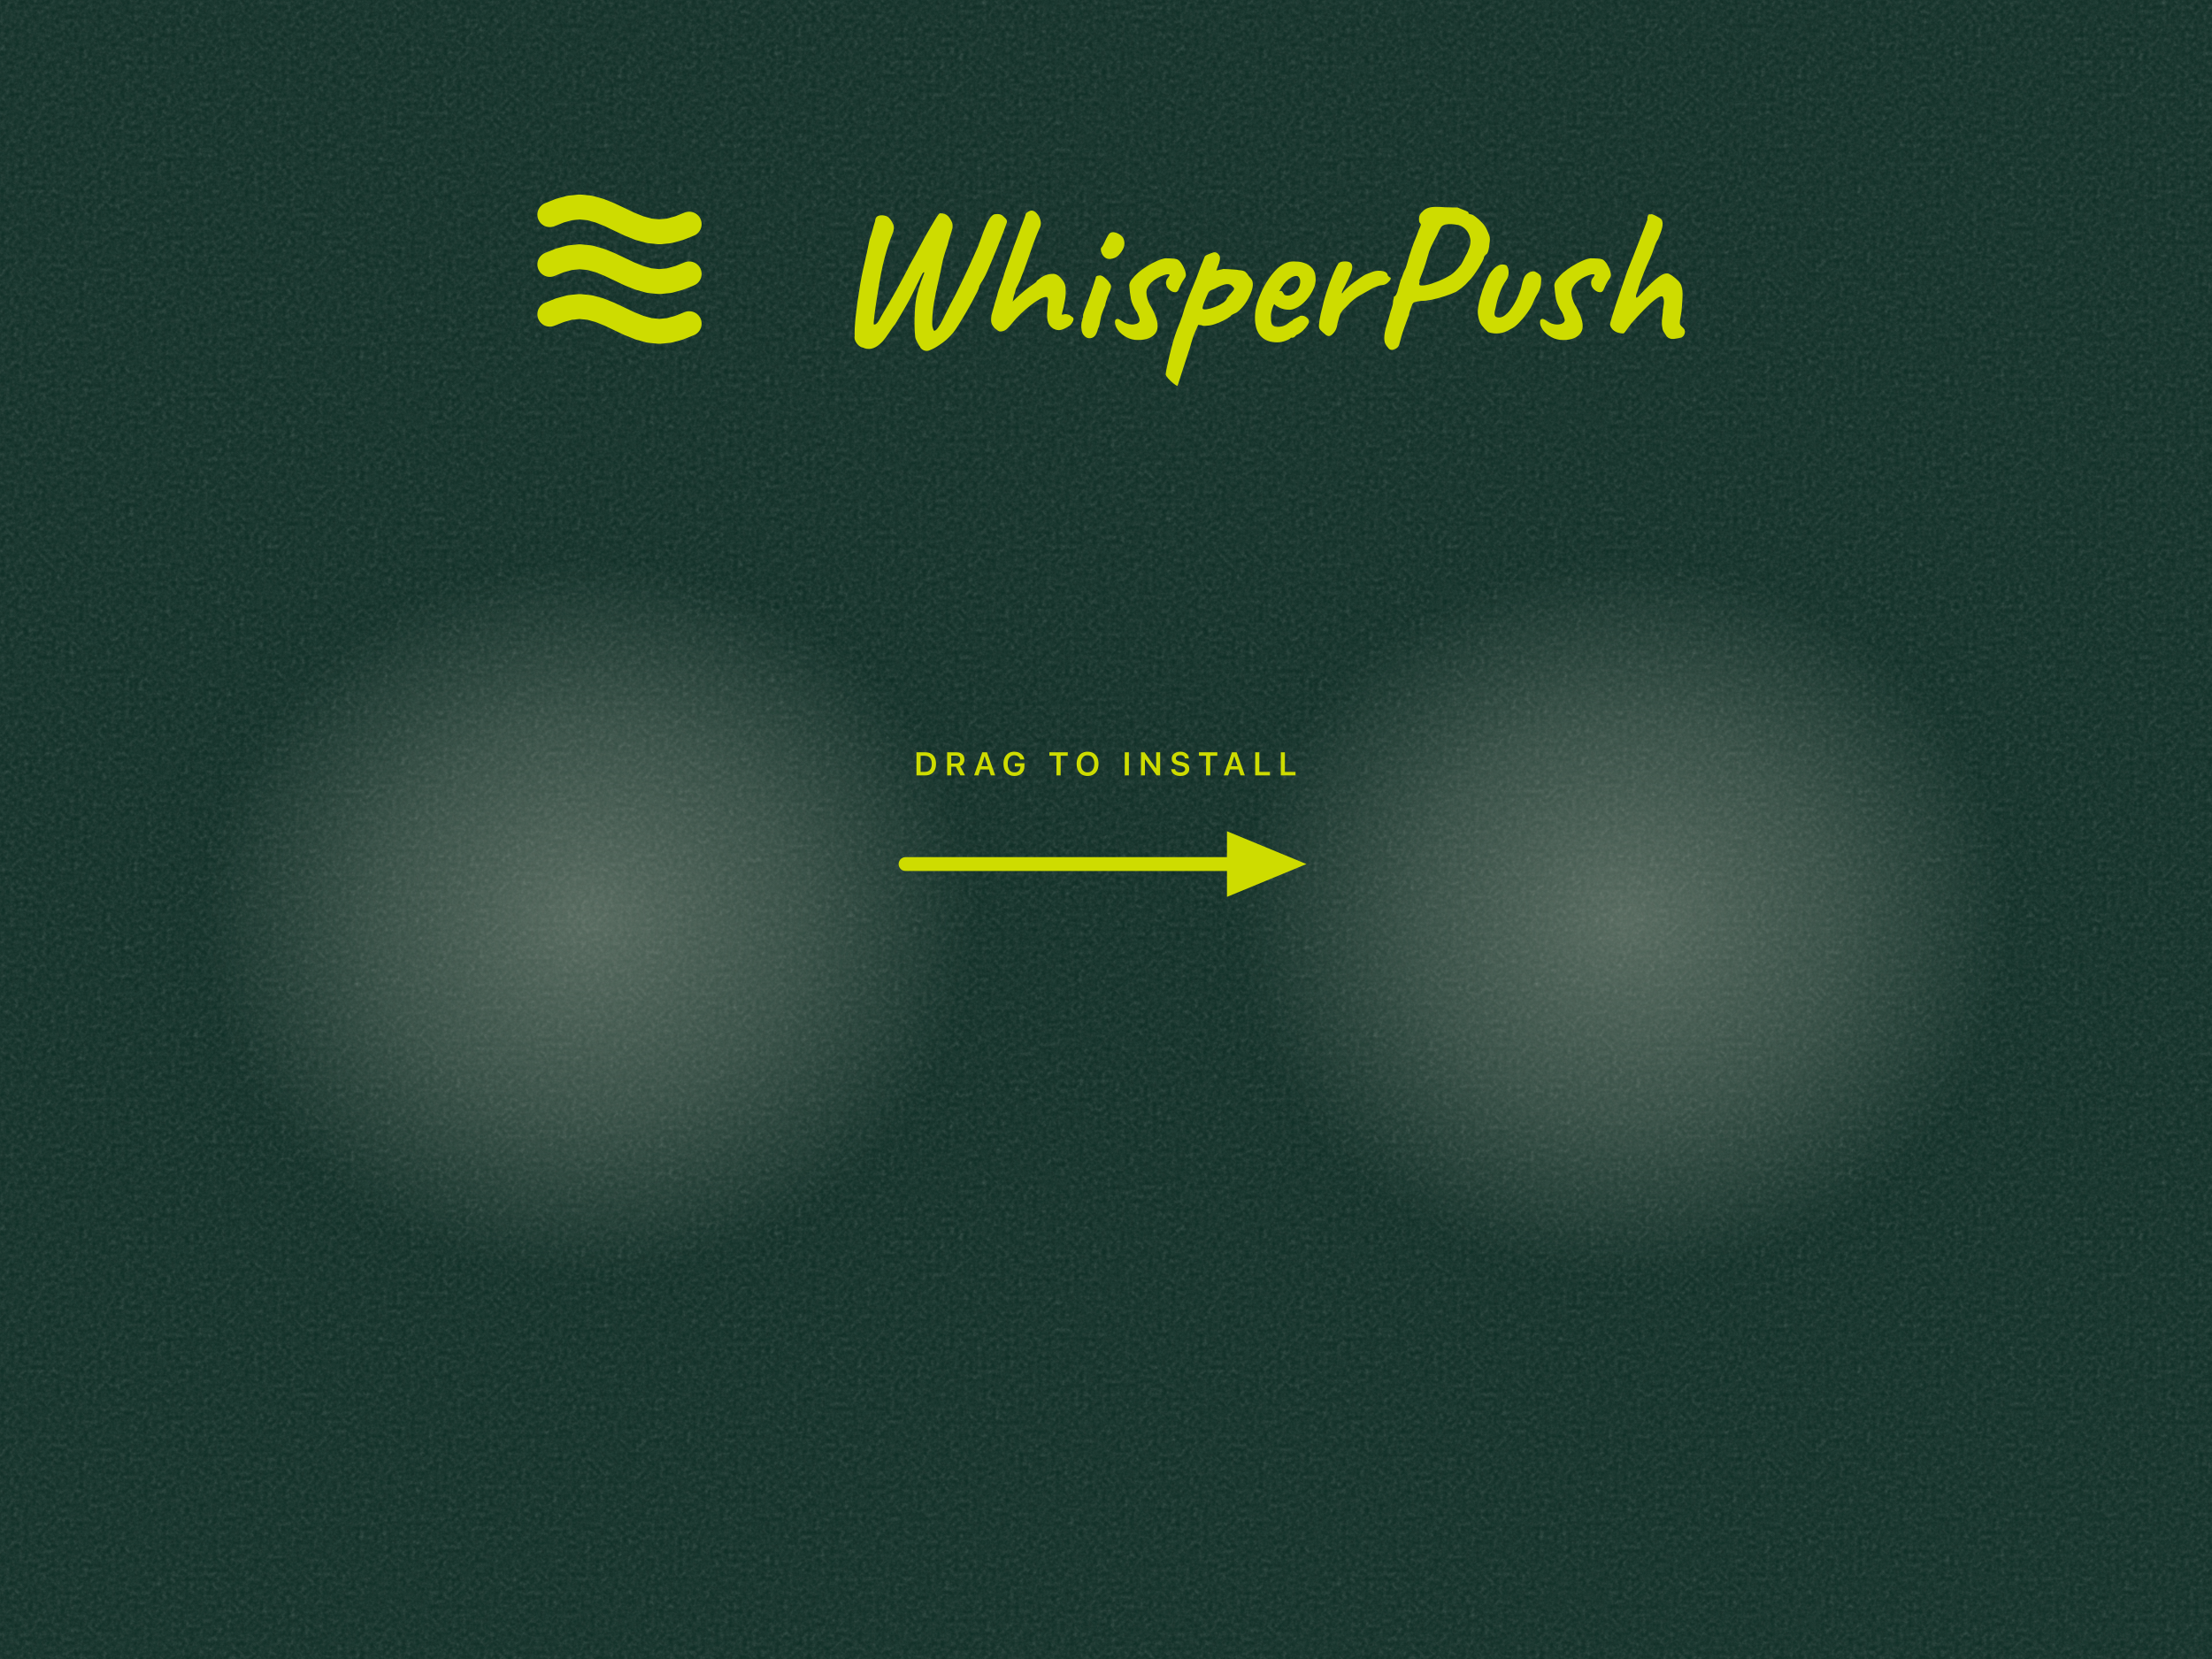
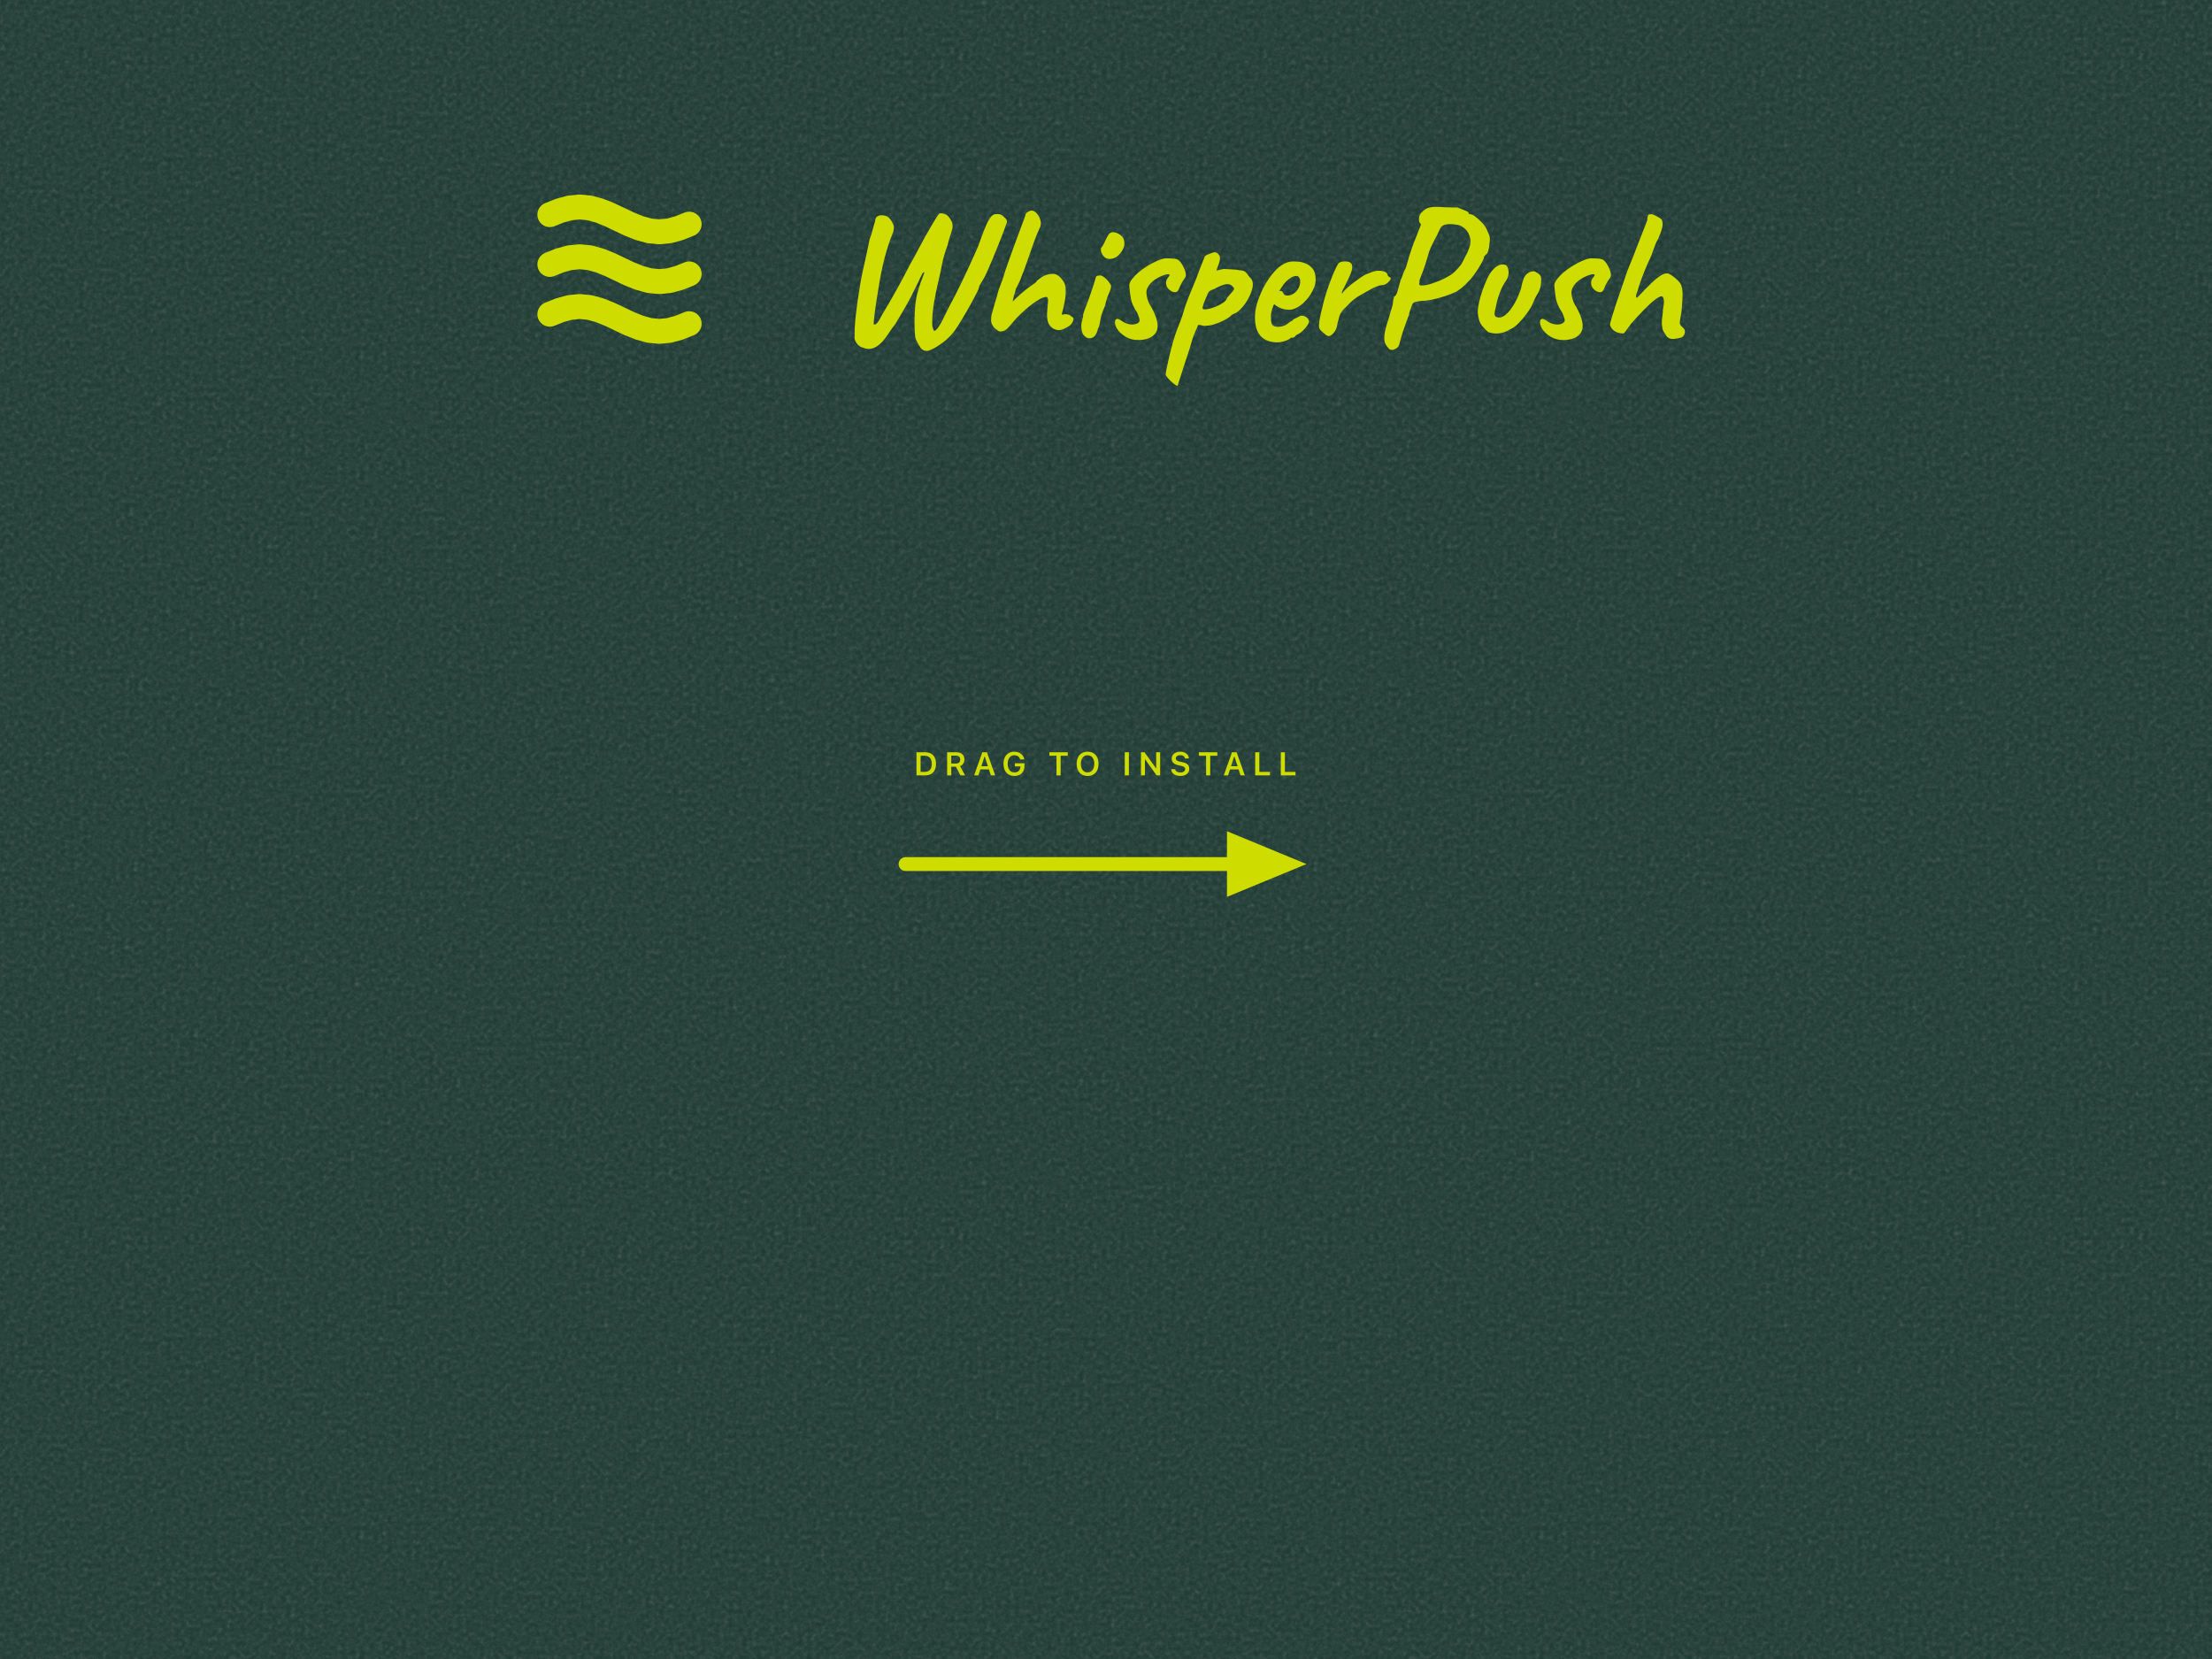
<svg xmlns="http://www.w3.org/2000/svg" width="640" height="480" viewBox="0 0 640 480">
  <defs>
    <filter id="grain" x="0" y="0" width="100%" height="100%" color-interpolation-filters="sRGB">
      <feTurbulence type="fractalNoise" baseFrequency="0.75" numOctaves="5" stitchTiles="stitch" result="n" />
      <feColorMatrix in="n" type="saturate" values="0" result="m" />
      <feComponentTransfer in="m">
        <feFuncA type="linear" slope="1" />
      </feComponentTransfer>
    </filter>
-     <radialGradient id="pool">
-       <stop offset="0" stop-color="#EFEAD8" stop-opacity="0.30" />
-       <stop offset="0.55" stop-color="#EFEAD8" stop-opacity="0.16" />
-       <stop offset="1" stop-color="#EFEAD8" stop-opacity="0" />
-     </radialGradient>
  </defs>
-   <rect width="640" height="480" fill="#0D2E25" />
+   <rect width="640" height="480" fill="#1C3B32" />
  <rect width="640" height="480" filter="url(#grain)" opacity="0.26" />
  <g transform="translate(133.16 31.8) scale(0.72)">
    <g fill="none" stroke="#CEDC00" stroke-width="10" stroke-linecap="round" stroke-linejoin="round">
      <path d="M 36 42.1 L 40 40.5 L 44 39.4 L 48 39 L 52 39.4 L 56 40.5 L 60 42.1 L 64 44 L 68 45.9 L 72 47.5 L 76 48.6 L 80 49 L 84 48.6 L 88 47.5 L 92 45.9" />
      <path d="M 36 62.1 L 40 60.5 L 44 59.4 L 48 59 L 52 59.4 L 56 60.5 L 60 62.1 L 64 64 L 68 65.9 L 72 67.5 L 76 68.6 L 80 69 L 84 68.6 L 88 67.5 L 92 65.9" />
      <path d="M 36 82.1 L 40 80.5 L 44 79.4 L 48 79 L 52 79.4 L 56 80.5 L 60 82.1 L 64 84 L 68 85.9 L 72 87.5 L 76 88.6 L 80 89 L 84 88.6 L 88 87.5 L 92 85.9" />
    </g>
    <g transform="translate(148 92) scale(1.01238 1)">
      <path fill="#CEDC00" d="M39.234 4.836Q38.22 4.914 37.401 4.407Q36.582 3.9 36.27 3.12Q35.958 2.73 35.256 1.443Q34.554 0.156 34.398 -0.78Q34.164 -3.276 34.125 -5.616Q34.086 -7.956 34.32 -12.168Q34.554 -15.6 35.256 -18.291Q35.958 -20.982 36.66 -22.893Q37.362 -24.804 37.752 -25.779Q38.142 -26.754 37.908 -26.754Q37.596 -26.754 37.245 -26.169Q36.894 -25.584 36.465 -24.648Q36.036 -23.712 35.529 -22.62Q35.022 -21.528 34.476 -20.514Q33.384 -18.096 31.941 -15.405Q30.498 -12.714 29.016 -10.218Q27.534 -7.722 26.442 -5.85Q25.74 -5.07 24.804 -3.627Q23.868 -2.184 22.776 -0.624Q21.684 0.936 20.514 1.95Q18.798 3.588 17.004 3.939Q15.21 4.29 13.65 3.51Q12.87 3.432 12.012 2.691Q11.154 1.95 10.647 0.858Q10.14 -0.234 10.374 -1.17Q10.296 -2.262 10.413 -4.563Q10.53 -6.864 10.842 -9.633Q11.154 -12.402 11.505 -14.976Q11.856 -17.55 12.168 -19.266Q12.87 -24.258 14.079 -29.484Q15.288 -34.71 16.302 -40.014Q16.926 -41.574 17.433 -43.563Q17.94 -45.552 18.486 -47.268Q18.564 -48.984 19.734 -49.413Q20.904 -49.842 22.269 -49.53Q23.634 -49.218 24.18 -48.438Q24.96 -47.658 25.662 -46.02Q26.364 -44.382 25.272 -41.886Q23.712 -38.064 22.269 -32.565Q20.826 -27.066 19.656 -19.266Q19.344 -17.394 18.993 -15.093Q18.642 -12.792 18.369 -10.686Q18.096 -8.58 17.979 -7.215Q17.862 -5.85 18.018 -5.772Q18.642 -5.616 19.383 -6.474Q20.124 -7.332 20.982 -9.204Q24.18 -14.508 27.027 -19.734Q29.874 -24.96 32.76 -30.654Q34.086 -32.916 35.451 -35.607Q36.816 -38.298 38.064 -40.56Q39.39 -42.9 40.638 -45.084Q41.886 -47.268 42.822 -48.789Q43.758 -50.31 44.226 -50.466Q46.332 -50.466 47.385 -49.374Q48.438 -48.282 49.062 -46.722Q49.218 -46.332 49.257 -45.396Q49.296 -44.46 48.984 -43.758Q48.906 -43.212 48.321 -41.496Q47.736 -39.78 47.268 -37.674Q46.488 -35.568 45.903 -33.501Q45.318 -31.434 45.084 -30.108Q44.46 -26.754 43.524 -22.776Q42.588 -18.798 41.925 -14.898Q41.262 -10.998 41.184 -7.878Q41.106 -5.694 41.223 -5.031Q41.34 -4.368 41.652 -3.666Q41.808 -3.042 42.354 -3.354Q42.9 -3.666 43.446 -4.446Q44.538 -6.084 45.123 -7.254Q45.708 -8.424 46.332 -9.789Q46.956 -11.154 48.048 -13.26Q49.998 -16.848 52.065 -21.138Q54.132 -25.428 56.043 -29.64Q57.954 -33.852 59.358 -37.128Q60.84 -41.34 61.854 -43.953Q62.868 -46.566 63.726 -47.97Q64.584 -49.374 65.364 -49.842Q65.754 -50.154 67.041 -50.154Q68.328 -50.154 69.03 -49.53Q69.342 -49.218 70.122 -48.516Q70.902 -47.814 70.824 -46.878Q70.434 -45.63 69.381 -42.822Q68.328 -40.014 66.963 -36.621Q65.598 -33.228 64.311 -30.147Q63.024 -27.066 62.166 -25.272Q61.308 -23.634 60.528 -22.464Q59.748 -21.294 59.748 -20.67Q59.748 -20.358 58.968 -18.759Q58.188 -17.16 56.979 -14.898Q55.77 -12.636 54.366 -10.218Q52.962 -7.8 51.714 -5.772Q50.466 -3.744 49.608 -2.652Q47.658 -0.234 45.435 1.443Q43.212 3.12 41.496 3.978Q39.78 4.836 39.234 4.836ZM68.342 -2.964Q67.796 -2.886 67.133 -3.393Q66.47 -3.9 65.924 -4.29Q65.144 -5.226 64.832 -5.928Q64.52 -6.63 64.52 -7.488Q64.52 -8.346 64.676 -9.516Q65.066 -10.764 65.612 -12.87Q66.158 -14.976 66.938 -17.394Q67.094 -18.33 67.523 -19.617Q67.952 -20.904 68.42 -22.113Q68.888 -23.322 69.122 -23.946Q69.668 -25.896 70.253 -27.69Q70.838 -29.484 71.696 -31.824Q72.554 -34.164 73.802 -37.752Q75.518 -42.432 76.376 -44.772Q77.234 -47.112 77.624 -48.126Q78.014 -49.14 78.17 -49.764Q78.17 -50.388 79.067 -50.973Q79.964 -51.558 80.666 -51.558Q81.758 -51.48 82.772 -50.271Q83.786 -49.062 84.176 -47.385Q84.566 -45.708 83.63 -44.148Q82.382 -41.34 81.173 -37.869Q79.964 -34.398 78.794 -30.966Q77.624 -27.534 76.454 -24.648Q76.376 -24.258 75.947 -23.322Q75.518 -22.386 75.206 -21.762Q74.894 -21.138 74.621 -20.592Q74.348 -20.046 74.348 -20.046Q74.27 -19.578 74.036 -18.72Q73.802 -17.862 73.568 -17.238Q73.49 -16.848 73.334 -16.224Q73.178 -15.6 73.1 -14.976Q73.49 -15.444 74.192 -16.107Q74.894 -16.77 75.986 -17.784Q77.234 -18.876 78.17 -19.656Q79.106 -20.436 80.042 -21.06Q80.9 -21.684 81.641 -22.23Q82.382 -22.776 82.382 -22.776Q82.538 -23.01 82.733 -23.322Q82.928 -23.634 83.162 -23.712Q83.318 -23.868 83.708 -24.141Q84.098 -24.414 84.488 -24.726Q85.19 -25.194 85.97 -25.506Q86.75 -25.818 87.608 -25.974Q88.466 -26.13 89.246 -26.13Q90.182 -26.13 91.196 -25.389Q92.21 -24.648 93.068 -23.322Q93.848 -22.308 94.043 -20.943Q94.238 -19.578 94.082 -17.316Q94.082 -16.692 93.731 -14.976Q93.38 -13.26 93.224 -12.402L92.522 -9.75L93.146 -9.75Q94.004 -10.062 94.823 -9.828Q95.642 -9.594 95.642 -9.594Q96.032 -9.36 96.383 -9.048Q96.734 -8.736 97.046 -8.58Q97.514 -7.956 96.89 -6.786Q96.266 -5.616 95.486 -5.148Q93.614 -3.9 92.171 -3.588Q90.728 -3.276 89.168 -4.134Q87.686 -5.148 87.179 -6.552Q86.672 -7.956 86.75 -10.374Q87.062 -13.806 87.14 -15.327Q87.218 -16.848 86.36 -16.848Q85.424 -16.848 83.825 -15.951Q82.226 -15.054 80.276 -13.533Q78.326 -12.012 76.415 -10.179Q74.504 -8.346 73.022 -6.474Q72.086 -5.304 70.994 -4.173Q69.902 -3.042 68.342 -2.964ZM101.428 -1.326Q100.804 -1.95 100.531 -3.198Q100.258 -4.446 100.336 -5.655Q100.414 -6.864 100.726 -7.488Q100.726 -8.112 100.921 -8.463Q101.116 -8.814 101.038 -9.126Q100.96 -9.438 101.194 -10.218Q101.428 -10.998 101.662 -11.7Q102.208 -12.948 102.91 -14.937Q103.612 -16.926 104.314 -18.993Q105.016 -21.06 105.484 -22.581Q105.952 -24.102 106.03 -24.414Q106.03 -25.35 107.278 -25.428Q108.214 -25.74 109.54 -24.648Q110.866 -23.556 111.646 -22.308Q112.27 -21.684 112.114 -20.67Q111.958 -19.656 111.1 -17.784Q110.788 -17.16 110.359 -15.717Q109.93 -14.274 109.774 -13.338Q109.462 -12.714 109.033 -11.583Q108.604 -10.452 108.292 -9.438Q108.136 -9.048 107.98 -7.995Q107.824 -6.942 107.59 -5.85Q107.356 -4.758 106.966 -4.134Q106.264 -0.936 104.509 -0.39Q102.754 0.156 101.428 -1.326ZM109.852 -32.604Q108.994 -33.228 108.565 -34.125Q108.136 -35.022 108.097 -35.724Q108.058 -36.426 108.214 -36.582Q108.994 -37.44 109.579 -38.844Q110.164 -40.248 110.866 -41.418Q111.022 -41.652 111.295 -42.081Q111.568 -42.51 111.88 -42.588Q112.816 -43.212 114.493 -42.51Q116.17 -41.808 116.95 -40.56Q117.652 -39.078 117.379 -37.518Q117.106 -35.958 115.702 -34.242Q114.532 -32.682 112.738 -32.253Q110.944 -31.824 109.852 -32.604ZM122.814 0.468Q120.318 0.468 118.251 -0.663Q116.184 -1.794 114.936 -3.471Q113.688 -5.148 113.688 -6.708Q113.688 -7.41 113.961 -7.722Q114.234 -8.034 114.78 -8.034Q115.17 -7.956 115.716 -7.644Q116.262 -7.332 116.808 -6.942Q118.056 -6.084 119.538 -5.85Q121.02 -5.616 122.19 -6.045Q123.36 -6.474 123.516 -7.41Q123.516 -7.722 123.204 -8.736Q122.892 -9.75 122.424 -10.686Q120.474 -13.572 120.006 -16.185Q119.538 -18.798 119.382 -21.45Q119.382 -22.542 120.396 -23.907Q121.41 -25.272 122.892 -26.598Q124.53 -28.002 126.519 -29.25Q128.508 -30.498 130.458 -31.356Q132.408 -32.214 133.734 -32.37Q135.138 -32.37 136.737 -32.253Q138.336 -32.136 138.882 -31.668Q139.974 -30.81 140.91 -28.86Q141.846 -26.91 141.846 -25.584Q141.846 -24.96 141.183 -24.063Q140.52 -23.166 139.974 -22.074Q139.662 -21.528 139.428 -20.904Q139.194 -20.28 138.882 -19.656Q138.414 -18.564 137.205 -18.759Q135.996 -18.954 134.982 -20.007Q133.968 -21.06 133.968 -22.464Q133.968 -23.634 134.67 -24.492Q135.372 -25.35 135.372 -25.662Q135.372 -25.818 135.216 -25.896Q135.06 -25.974 134.67 -25.974Q134.124 -25.974 132.915 -25.545Q131.706 -25.116 130.38 -24.336Q129.054 -23.556 127.962 -22.464Q127.182 -21.606 126.675 -20.631Q126.168 -19.656 126.168 -18.564Q126.168 -17.472 126.597 -16.029Q127.026 -14.586 127.572 -13.65Q127.728 -13.494 128.079 -12.831Q128.43 -12.168 128.898 -11.232Q131.784 -5.304 129.873 -2.418Q127.962 0.468 122.814 0.468ZM138.428 18.954Q137.882 18.72 136.751 17.784Q135.62 16.848 134.723 15.795Q133.826 14.742 133.826 14.274Q133.826 13.806 134.216 11.817Q134.606 9.828 135.269 6.981Q135.932 4.134 136.751 1.209Q137.57 -1.716 138.428 -3.978Q138.584 -4.368 139.481 -6.591Q140.378 -8.814 141.236 -12.012Q141.86 -14.04 142.874 -16.614Q143.888 -19.188 144.98 -21.801Q146.072 -24.414 146.774 -26.442Q147.476 -28.47 148.334 -30.537Q149.192 -32.604 149.27 -32.916Q149.426 -33.384 150.167 -33.735Q150.908 -34.086 151.688 -34.359Q152.468 -34.632 152.702 -34.71Q154.106 -35.1 155.12 -33.54Q155.51 -32.838 155.315 -31.629Q155.12 -30.42 154.496 -29.016L153.95 -27.456L156.758 -28.08Q157.46 -28.08 158.708 -28.002Q159.956 -27.924 161.165 -27.846Q162.374 -27.768 162.842 -27.612Q164.714 -27.534 165.455 -26.91Q166.196 -26.286 166.742 -25.272Q167.132 -24.882 167.678 -24.219Q168.224 -23.556 168.302 -22.932Q168.614 -21.606 168.107 -19.812Q167.6 -18.018 166.625 -16.185Q165.65 -14.352 164.363 -12.831Q163.076 -11.31 161.906 -10.53Q161.126 -10.218 160.502 -9.867Q159.878 -9.516 159.878 -9.516Q159.8 -9.126 158.279 -8.19Q156.758 -7.254 154.769 -6.435Q152.78 -5.616 151.22 -5.382Q150.674 -5.304 149.66 -5.226Q148.646 -5.148 148.1 -5.46Q147.242 -5.616 146.93 -5.616Q146.618 -5.616 146.618 -5.304Q146.54 -5.148 145.526 -2.808Q144.512 -0.468 143.42 3.666Q141.938 8.19 141.002 11.115Q140.066 14.04 139.559 15.678Q139.052 17.316 138.818 18.057Q138.584 18.798 138.428 18.954ZM148.49 -12.168Q148.724 -11.7 150.128 -11.895Q151.532 -12.09 153.326 -12.792Q155.12 -13.494 156.563 -14.469Q158.006 -15.444 158.24 -16.536Q159.956 -18.486 160.658 -19.383Q161.36 -20.28 160.58 -20.826Q159.722 -22.074 158.123 -21.996Q156.524 -21.918 153.092 -20.046Q151.766 -19.578 151.298 -19.227Q150.83 -18.876 150.557 -18.174Q150.284 -17.472 149.582 -15.912Q148.88 -14.196 148.646 -13.338Q148.412 -12.48 148.49 -12.168ZM178.144 1.404Q173.854 1.404 171.553 -1.092Q169.252 -3.588 169.252 -8.736Q169.252 -11.544 170.305 -14.898Q171.358 -18.252 173.113 -21.45Q174.868 -24.648 176.974 -27.027Q179.08 -29.406 181.186 -30.342Q181.966 -30.732 182.863 -30.927Q183.76 -31.122 184.618 -31.122Q185.554 -31.122 186.685 -31.005Q187.816 -30.888 188.83 -30.498Q190.624 -29.952 191.989 -28.392Q193.354 -26.832 193.354 -23.868Q193.354 -23.088 193.198 -22.191Q193.042 -21.294 192.652 -20.436Q191.638 -17.862 189.571 -15.522Q187.504 -13.182 185.242 -12.246Q184.618 -11.934 184.033 -11.817Q183.448 -11.7 182.824 -11.7Q181.186 -11.7 179.899 -12.168Q178.612 -12.636 177.52 -13.416L176.896 -13.962L176.506 -13.182Q175.96 -11.7 175.765 -10.686Q175.57 -9.672 175.57 -9.204Q175.57 -8.268 175.648 -7.293Q175.726 -6.318 176.116 -5.694Q176.428 -5.304 176.935 -5.07Q177.442 -4.836 178.222 -4.836Q178.69 -4.836 179.119 -4.875Q179.548 -4.914 179.86 -4.992Q181.264 -5.304 182.161 -6.045Q183.058 -6.786 184.072 -7.332L184.384 -7.488L184.306 -7.722Q185.632 -8.424 186.1 -8.619Q186.568 -8.814 186.802 -8.97Q187.114 -9.282 187.504 -9.282Q188.596 -9.438 189.649 -8.697Q190.702 -7.956 190.702 -6.864Q190.702 -6.396 190.039 -5.382Q189.376 -4.368 188.401 -3.393Q187.426 -2.418 186.412 -1.872Q186.178 -1.794 185.944 -1.677Q185.71 -1.56 185.476 -1.404L185.554 -1.404Q184.852 -0.468 184.15 -0.468L183.526 -0.468Q183.214 0.078 181.498 0.741Q179.782 1.404 178.144 1.404ZM182.2 -17.394Q182.902 -17.394 183.487 -17.628Q184.072 -17.862 184.618 -18.174Q186.49 -19.5 187.036 -21.606Q187.582 -23.712 186.646 -24.804Q186.49 -25.038 186.256 -25.155Q186.022 -25.272 185.71 -25.272Q184.852 -25.272 183.799 -24.726Q182.746 -24.18 181.732 -23.166Q180.718 -22.152 179.86 -20.748L178.846 -19.11Q179.002 -19.188 179.119 -19.227Q179.236 -19.266 179.314 -19.266Q180.016 -19.266 180.25 -18.798Q180.484 -18.33 180.835 -17.862Q181.186 -17.394 182.2 -17.394ZM196.8 -2.106Q196.098 -2.652 195.279 -3.51Q194.46 -4.368 194.694 -5.928Q194.928 -8.112 195.318 -9.789Q195.708 -11.466 196.254 -13.65Q196.41 -14.586 197.073 -16.848Q197.736 -19.11 198.672 -21.762Q199.608 -24.414 200.622 -26.793Q201.636 -29.172 202.416 -30.342Q203.274 -31.122 204.951 -31.122Q206.628 -31.122 207.252 -30.498Q208.11 -29.796 207.798 -28.041Q207.486 -26.286 205.614 -22.62Q205.224 -21.684 204.639 -20.631Q204.054 -19.578 203.82 -18.915Q203.586 -18.252 203.976 -18.33Q204.444 -19.188 205.692 -20.319Q206.94 -21.45 208.344 -22.542Q209.748 -23.634 210.996 -24.492Q212.244 -25.35 212.712 -25.584Q213.336 -25.974 214.155 -26.247Q214.974 -26.52 215.286 -26.676Q217.08 -27.534 219.225 -27.339Q221.37 -27.144 221.838 -25.974Q221.916 -25.35 222.345 -25.038Q222.774 -24.726 222.774 -24.726Q223.086 -24.726 223.125 -24.492Q223.164 -24.258 223.164 -24.258Q223.164 -23.712 222.111 -22.698Q221.058 -21.684 219.81 -21.606Q218.796 -21.528 218.016 -21.216Q217.236 -20.904 216.144 -20.436Q213.18 -18.72 210.801 -17.394Q208.422 -16.068 205.926 -13.338Q205.38 -12.714 204.756 -12.168Q204.132 -11.622 203.508 -10.608Q203.118 -10.218 202.728 -8.892Q202.338 -7.566 202.065 -6.357Q201.792 -5.148 201.792 -4.914Q201.792 -4.914 201.558 -4.173Q201.324 -3.432 200.778 -2.73Q199.842 -1.482 198.945 -1.17Q198.048 -0.858 196.8 -2.106ZM223.568 4.446Q222.632 4.446 222.008 3.432Q221.54 2.964 220.994 1.95Q220.448 0.936 220.643 -1.365Q220.838 -3.666 222.32 -8.112Q223.1 -11.076 223.568 -12.441Q224.036 -13.806 224.036 -14.43Q224.036 -15.288 224.231 -15.873Q224.426 -16.458 224.426 -17.004Q224.894 -17.004 225.362 -17.862Q225.83 -18.72 226.142 -20.202Q226.454 -21.528 226.727 -22.347Q227 -23.166 227 -23.478Q227.39 -24.102 227.819 -25.428Q228.248 -26.754 229.184 -28.626Q229.808 -30.966 230.588 -33.501Q231.368 -36.036 232.187 -38.259Q233.006 -40.482 233.552 -41.73Q234.41 -44.148 234.878 -45.123Q235.346 -46.098 234.878 -46.41Q234.332 -46.8 234.371 -48.399Q234.41 -49.998 235.814 -51.168Q236.672 -52.182 237.998 -52.611Q239.324 -53.04 241.04 -53.04Q242.756 -53.04 244.628 -52.884Q246.032 -52.806 247.631 -52.806Q249.23 -52.806 249.62 -52.806Q250.322 -52.494 251.336 -52.104Q252.35 -51.714 253.169 -51.363Q253.988 -51.012 253.988 -50.778Q253.988 -50.31 254.339 -50.193Q254.69 -50.076 255.08 -49.998Q255.626 -49.998 256.874 -49.023Q258.122 -48.048 259.409 -46.683Q260.696 -45.318 261.242 -43.992Q261.866 -42.666 262.295 -41.496Q262.724 -40.326 262.334 -38.142Q262.256 -36.972 261.983 -35.802Q261.71 -34.632 261.398 -34.242Q260.93 -33.93 260.54 -33.462Q260.15 -32.994 260.15 -32.604Q260.15 -32.292 259.526 -31.083Q258.902 -29.874 257.966 -28.353Q257.03 -26.832 255.938 -25.35Q254.846 -23.868 253.91 -23.01Q252.896 -21.762 251.531 -20.67Q250.166 -19.578 249.074 -18.876Q247.046 -17.94 244.433 -17.082Q241.82 -16.224 239.402 -15.717Q236.984 -15.21 235.502 -15.288Q233.24 -14.976 232.538 -14.703Q231.836 -14.43 231.524 -13.338Q231.134 -12.324 230.783 -11.232Q230.432 -10.14 230.432 -9.672Q230.276 -9.36 229.769 -7.956Q229.262 -6.552 228.599 -4.68Q227.936 -2.808 227.39 -0.936Q226.844 0.936 226.532 2.262Q226.22 3.354 225.245 3.9Q224.27 4.446 223.568 4.446ZM234.644 -21.606Q234.956 -21.294 236.672 -21.528Q238.388 -21.762 240.806 -22.698Q242.366 -23.244 243.965 -24.024Q245.564 -24.804 247.046 -25.74Q247.826 -26.286 248.684 -27.105Q249.542 -27.924 251.102 -29.874Q251.336 -30.264 251.921 -31.395Q252.506 -32.526 252.974 -33.54Q253.676 -34.632 254.378 -36.777Q255.08 -38.922 254.69 -40.326Q254.3 -42.354 253.13 -43.719Q251.96 -45.084 250.166 -45.708Q248.45 -46.02 247.319 -46.098Q246.188 -46.176 244.862 -45.942Q243.614 -45.552 243.107 -44.85Q242.6 -44.148 241.664 -41.886Q241.118 -40.794 240.104 -38.883Q239.09 -36.972 238.388 -35.022Q236.984 -29.874 235.931 -27.144Q234.878 -24.414 234.566 -23.556Q234.644 -22.698 234.488 -22.347Q234.332 -21.996 234.644 -21.606ZM261.802 -2.73Q260.32 -4.056 259.228 -5.499Q258.136 -6.942 257.746 -9.984Q257.59 -11.388 258.058 -13.884Q258.526 -16.38 259.462 -19.149Q260.398 -21.918 261.49 -24.258Q262.582 -26.598 263.674 -27.69Q264.61 -28.86 266.053 -29.562Q267.496 -30.264 269.056 -29.562Q269.914 -28.548 269.953 -26.793Q269.992 -25.038 269.056 -23.556Q267.496 -21.45 266.365 -18.291Q265.234 -15.132 264.844 -12.636Q264.298 -10.842 264.376 -9.867Q264.454 -8.892 265.468 -8.658Q266.95 -8.268 268.549 -9.516Q270.148 -10.764 271.669 -13.182Q273.19 -15.6 274.36 -18.72Q274.828 -19.812 275.101 -21.294Q275.374 -22.776 275.686 -23.478Q276.076 -25.038 277.051 -25.935Q278.026 -26.832 279.118 -27.066Q280.21 -27.3 280.756 -26.832Q281.458 -26.52 282.238 -25.818Q283.018 -25.116 282.862 -23.322Q282.862 -20.436 281.614 -18.408Q280.366 -16.38 279.508 -14.118Q278.806 -12.48 277.246 -10.296Q275.686 -8.112 273.931 -6.318Q272.176 -4.524 270.694 -3.9Q268.51 -2.496 266.248 -2.223Q263.986 -1.95 261.802 -2.73ZM291.534 0.468Q289.038 0.468 286.971 -0.663Q284.904 -1.794 283.656 -3.471Q282.408 -5.148 282.408 -6.708Q282.408 -7.41 282.681 -7.722Q282.954 -8.034 283.5 -8.034Q283.89 -7.956 284.436 -7.644Q284.982 -7.332 285.528 -6.942Q286.776 -6.084 288.258 -5.85Q289.74 -5.616 290.91 -6.045Q292.08 -6.474 292.236 -7.41Q292.236 -7.722 291.924 -8.736Q291.612 -9.75 291.144 -10.686Q289.194 -13.572 288.726 -16.185Q288.258 -18.798 288.102 -21.45Q288.102 -22.542 289.116 -23.907Q290.13 -25.272 291.612 -26.598Q293.25 -28.002 295.239 -29.25Q297.228 -30.498 299.178 -31.356Q301.128 -32.214 302.454 -32.37Q303.858 -32.37 305.457 -32.253Q307.056 -32.136 307.602 -31.668Q308.694 -30.81 309.63 -28.86Q310.566 -26.91 310.566 -25.584Q310.566 -24.96 309.903 -24.063Q309.24 -23.166 308.694 -22.074Q308.382 -21.528 308.148 -20.904Q307.914 -20.28 307.602 -19.656Q307.134 -18.564 305.925 -18.759Q304.716 -18.954 303.702 -20.007Q302.688 -21.06 302.688 -22.464Q302.688 -23.634 303.39 -24.492Q304.092 -25.35 304.092 -25.662Q304.092 -25.818 303.936 -25.896Q303.78 -25.974 303.39 -25.974Q302.844 -25.974 301.635 -25.545Q300.426 -25.116 299.1 -24.336Q297.774 -23.556 296.682 -22.464Q295.902 -21.606 295.395 -20.631Q294.888 -19.656 294.888 -18.564Q294.888 -17.472 295.317 -16.029Q295.746 -14.586 296.292 -13.65Q296.448 -13.494 296.799 -12.831Q297.15 -12.168 297.618 -11.232Q300.504 -5.304 298.593 -2.418Q296.682 0.468 291.534 0.468ZM338.582 -0.546Q337.1 -0.156 335.501 0.039Q333.902 0.234 332.732 -0.936Q332.03 -2.028 331.484 -2.886Q330.938 -3.744 330.782 -5.928Q330.704 -7.41 330.977 -9.165Q331.25 -10.92 331.172 -11.7Q331.796 -14.586 331.523 -15.834Q331.25 -17.082 330.86 -17.082Q330.002 -17.238 328.169 -15.834Q326.336 -14.43 323.879 -11.895Q321.422 -9.36 318.614 -6.162Q317.132 -4.134 316.469 -3.159Q315.806 -2.184 315.494 -2.184Q314.09 -2.184 312.92 -2.652Q311.75 -3.12 311.048 -3.978Q310.346 -4.836 310.19 -5.772Q310.19 -6.084 310.58 -7.449Q310.97 -8.814 311.516 -10.608Q312.062 -12.402 312.569 -13.962Q313.076 -15.522 313.31 -16.146Q314.012 -18.174 314.987 -21.099Q315.962 -24.024 316.742 -26.286Q317.054 -27.3 317.834 -29.211Q318.614 -31.122 319.394 -33.072Q320.174 -35.022 320.486 -35.958Q320.72 -36.582 321.344 -38.181Q321.968 -39.78 322.709 -41.73Q323.45 -43.68 324.113 -45.357Q324.776 -47.034 325.01 -47.814Q324.932 -48.516 325.127 -49.101Q325.322 -49.686 325.556 -49.998Q325.868 -49.998 326.258 -50.037Q326.648 -50.076 326.648 -50.076Q326.648 -50.232 327.701 -49.764Q328.754 -49.296 329.807 -48.633Q330.86 -47.97 330.86 -47.502Q331.25 -46.488 330.938 -44.889Q330.626 -43.29 329.3 -40.092Q328.442 -38.844 327.623 -36.348Q326.804 -33.852 326.024 -32.136Q325.712 -31.59 325.127 -30.225Q324.542 -28.86 323.801 -27.027Q323.06 -25.194 322.358 -23.166Q321.656 -21.138 321.11 -19.188Q320.33 -17.316 320.564 -16.692Q320.798 -16.068 322.436 -18.096Q324.62 -20.436 326.531 -22.308Q328.442 -24.18 330.119 -25.311Q331.796 -26.442 333.122 -26.286Q333.824 -26.13 334.955 -25.311Q336.086 -24.492 337.139 -23.439Q338.192 -22.386 338.504 -21.45Q338.816 -20.358 338.933 -19.344Q339.05 -18.33 338.972 -16.497Q338.894 -14.664 338.582 -11.076Q338.114 -8.424 337.958 -7.293Q337.802 -6.162 338.075 -5.694Q338.348 -5.226 338.972 -4.68Q340.142 -3.744 339.908 -2.457Q339.674 -1.17 338.582 -0.546Z" />
    </g>
  </g>
-   <ellipse cx="170" cy="266" rx="112" ry="104" fill="url(#pool)" />
-   <ellipse cx="470" cy="266" rx="112" ry="104" fill="url(#pool)" />
  <path transform="translate(264.339 224.347)" fill="#CEDC00" d="M0.827 0L0.827 -6.694L3.336 -6.694Q4.332 -6.694 5.036 -6.303Q5.739 -5.912 6.111 -5.171Q6.483 -4.43 6.483 -3.38L6.483 -3.371Q6.483 -2.3 6.113 -1.546Q5.742 -0.792 5.04 -0.396Q4.338 0 3.336 0ZM2.02 -1.007L3.176 -1.007Q3.842 -1.007 4.309 -1.28Q4.777 -1.553 5.021 -2.079Q5.266 -2.604 5.266 -3.353L5.266 -3.362Q5.266 -4.098 5.017 -4.618Q4.769 -5.139 4.301 -5.413Q3.833 -5.687 3.176 -5.687L2.02 -5.687ZM9.698 0L9.698 -6.694L12.399 -6.694Q13.119 -6.694 13.634 -6.439Q14.148 -6.184 14.424 -5.719Q14.699 -5.254 14.699 -4.614L14.699 -4.605Q14.699 -3.943 14.367 -3.43Q14.035 -2.918 13.439 -2.702L14.9 0L13.535 0L12.221 -2.521Q12.209 -2.521 12.192 -2.521Q12.175 -2.521 12.161 -2.521L10.891 -2.521L10.891 0ZM10.891 -3.439L12.277 -3.439Q12.845 -3.439 13.16 -3.739Q13.475 -4.039 13.475 -4.578L13.475 -4.588Q13.475 -5.114 13.149 -5.42Q12.823 -5.727 12.251 -5.727L10.891 -5.727ZM17.495 0L19.874 -6.694L20.863 -6.694L20.863 -5.45L20.506 -5.45L18.75 0ZM18.694 -1.731L19.007 -2.655L22.075 -2.655L22.388 -1.731ZM22.343 0L20.587 -5.45L20.587 -6.694L21.219 -6.694L23.598 0ZM29.143 0.167Q28.415 0.167 27.835 -0.077Q27.255 -0.321 26.846 -0.779Q26.437 -1.238 26.218 -1.886Q26 -2.535 26 -3.346L26 -3.355Q26 -4.425 26.383 -5.212Q26.767 -5.999 27.471 -6.429Q28.174 -6.86 29.124 -6.86Q29.897 -6.86 30.507 -6.584Q31.117 -6.308 31.507 -5.815Q31.897 -5.322 32.008 -4.666L32.016 -4.62L30.826 -4.62L30.814 -4.665Q30.651 -5.22 30.21 -5.523Q29.77 -5.826 29.124 -5.826Q28.539 -5.826 28.111 -5.525Q27.683 -5.224 27.45 -4.672Q27.217 -4.119 27.217 -3.364L27.217 -3.355Q27.217 -2.78 27.352 -2.32Q27.487 -1.86 27.741 -1.536Q27.995 -1.213 28.354 -1.04Q28.713 -0.868 29.161 -0.868Q29.672 -0.868 30.06 -1.066Q30.448 -1.265 30.667 -1.622Q30.886 -1.979 30.895 -2.452L30.898 -2.593L29.291 -2.593L29.291 -3.508L32.068 -3.508L32.068 -2.671Q32.068 -2.023 31.864 -1.5Q31.66 -0.976 31.276 -0.603Q30.892 -0.23 30.352 -0.032Q29.811 0.167 29.143 0.167ZM41.342 0L41.342 -5.687L39.279 -5.687L39.279 -6.694L44.599 -6.694L44.599 -5.687L42.536 -5.687L42.536 0ZM50.334 0.167Q49.353 0.167 48.644 -0.262Q47.934 -0.69 47.551 -1.479Q47.167 -2.269 47.167 -3.344L47.167 -3.354Q47.167 -4.434 47.555 -5.22Q47.942 -6.007 48.653 -6.433Q49.364 -6.86 50.334 -6.86Q51.308 -6.86 52.018 -6.433Q52.728 -6.007 53.113 -5.219Q53.498 -4.431 53.498 -3.354L53.498 -3.344Q53.498 -2.269 53.115 -1.481Q52.731 -0.693 52.021 -0.263Q51.311 0.167 50.334 0.167ZM50.334 -0.868Q50.931 -0.868 51.367 -1.174Q51.804 -1.481 52.042 -2.038Q52.281 -2.595 52.281 -3.344L52.281 -3.354Q52.281 -4.109 52.042 -4.664Q51.804 -5.219 51.367 -5.523Q50.931 -5.826 50.334 -5.826Q49.74 -5.826 49.303 -5.523Q48.866 -5.219 48.626 -4.664Q48.385 -4.109 48.385 -3.354L48.385 -3.344Q48.385 -2.595 48.621 -2.038Q48.857 -1.481 49.293 -1.174Q49.73 -0.868 50.334 -0.868ZM61.088 0L61.088 -6.694L62.281 -6.694L62.281 0ZM65.779 0L65.779 -6.694L66.817 -6.694L70.406 -1.662L69.581 -2.082L70.18 -2.082L70.18 -6.694L71.331 -6.694L71.331 0L70.298 0L66.704 -5.036L67.529 -4.615L66.931 -4.615L66.931 0ZM77.15 0.167Q76.374 0.167 75.801 -0.074Q75.228 -0.314 74.899 -0.746Q74.569 -1.177 74.524 -1.752L74.52 -1.817L75.682 -1.817L75.687 -1.77Q75.716 -1.489 75.911 -1.28Q76.106 -1.071 76.436 -0.954Q76.765 -0.837 77.189 -0.837Q77.593 -0.837 77.903 -0.961Q78.212 -1.085 78.388 -1.306Q78.564 -1.527 78.564 -1.813L78.564 -1.817Q78.564 -2.179 78.283 -2.41Q78.002 -2.641 77.354 -2.778L76.633 -2.928Q75.949 -3.072 75.515 -3.334Q75.081 -3.596 74.875 -3.976Q74.669 -4.356 74.669 -4.854L74.669 -4.859Q74.672 -5.457 74.99 -5.907Q75.307 -6.357 75.866 -6.609Q76.425 -6.86 77.149 -6.86Q77.889 -6.86 78.431 -6.612Q78.974 -6.365 79.285 -5.938Q79.595 -5.512 79.635 -4.973L79.64 -4.912L78.498 -4.912L78.488 -4.97Q78.446 -5.231 78.273 -5.43Q78.099 -5.629 77.811 -5.744Q77.523 -5.86 77.14 -5.857Q76.77 -5.857 76.484 -5.745Q76.197 -5.634 76.033 -5.428Q75.869 -5.223 75.869 -4.933L75.869 -4.929Q75.869 -4.695 75.989 -4.515Q76.11 -4.335 76.368 -4.205Q76.627 -4.076 77.043 -3.985L77.763 -3.832Q78.47 -3.684 78.91 -3.439Q79.35 -3.193 79.557 -2.828Q79.765 -2.462 79.765 -1.955L79.765 -1.95Q79.765 -1.301 79.446 -0.826Q79.127 -0.352 78.54 -0.093Q77.952 0.167 77.15 0.167ZM84.62 0L84.62 -5.687L82.557 -5.687L82.557 -6.694L87.877 -6.694L87.877 -5.687L85.814 -5.687L85.814 0ZM89.733 0L92.112 -6.694L93.101 -6.694L93.101 -5.45L92.745 -5.45L90.988 0ZM90.932 -1.731L91.245 -2.655L94.313 -2.655L94.626 -1.731ZM94.581 0L92.825 -5.45L92.825 -6.694L93.457 -6.694L95.836 0ZM98.831 0L98.831 -6.694L100.024 -6.694L100.024 -1.007L103.094 -1.007L103.094 0ZM106.231 0L106.231 -6.694L107.424 -6.694L107.424 -1.007L110.494 -1.007L110.494 0Z" />
  <path d="M262 250 H356" fill="none" stroke="#CEDC00" stroke-width="4" stroke-linecap="round" />
  <path fill="#CEDC00" d="M378 250 L355 240.5 L355 259.5 Z" />
</svg>
